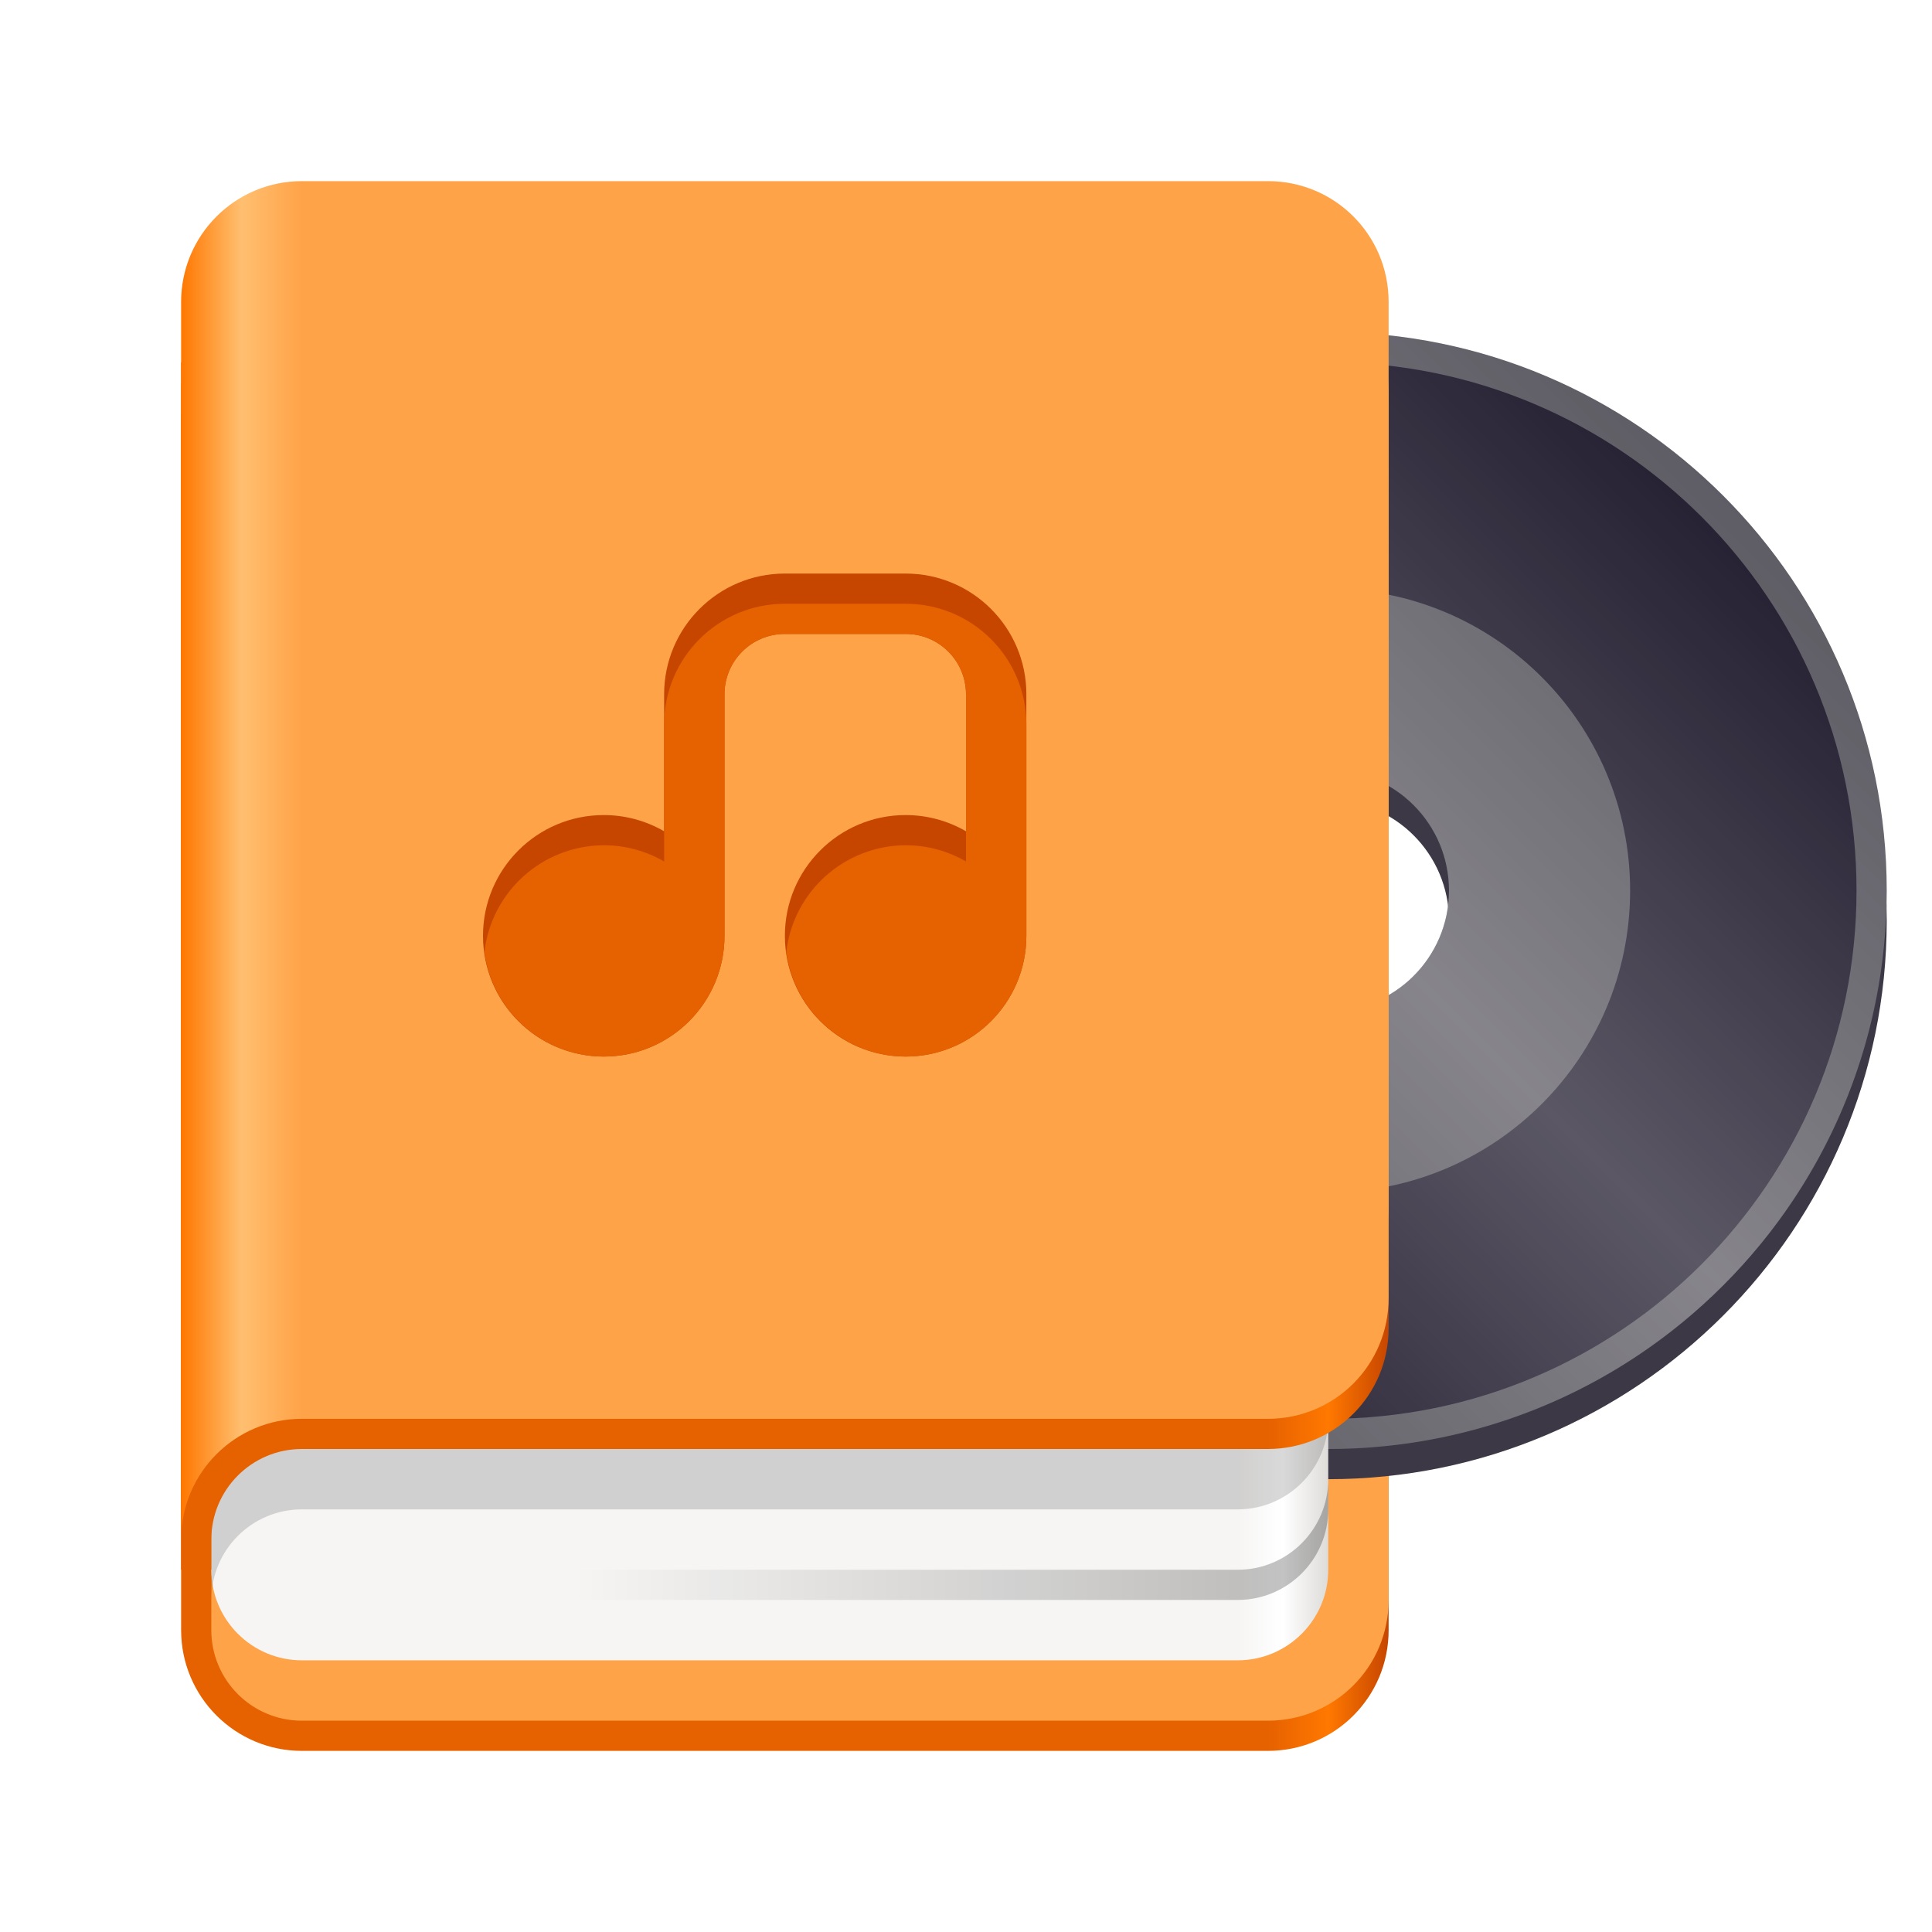
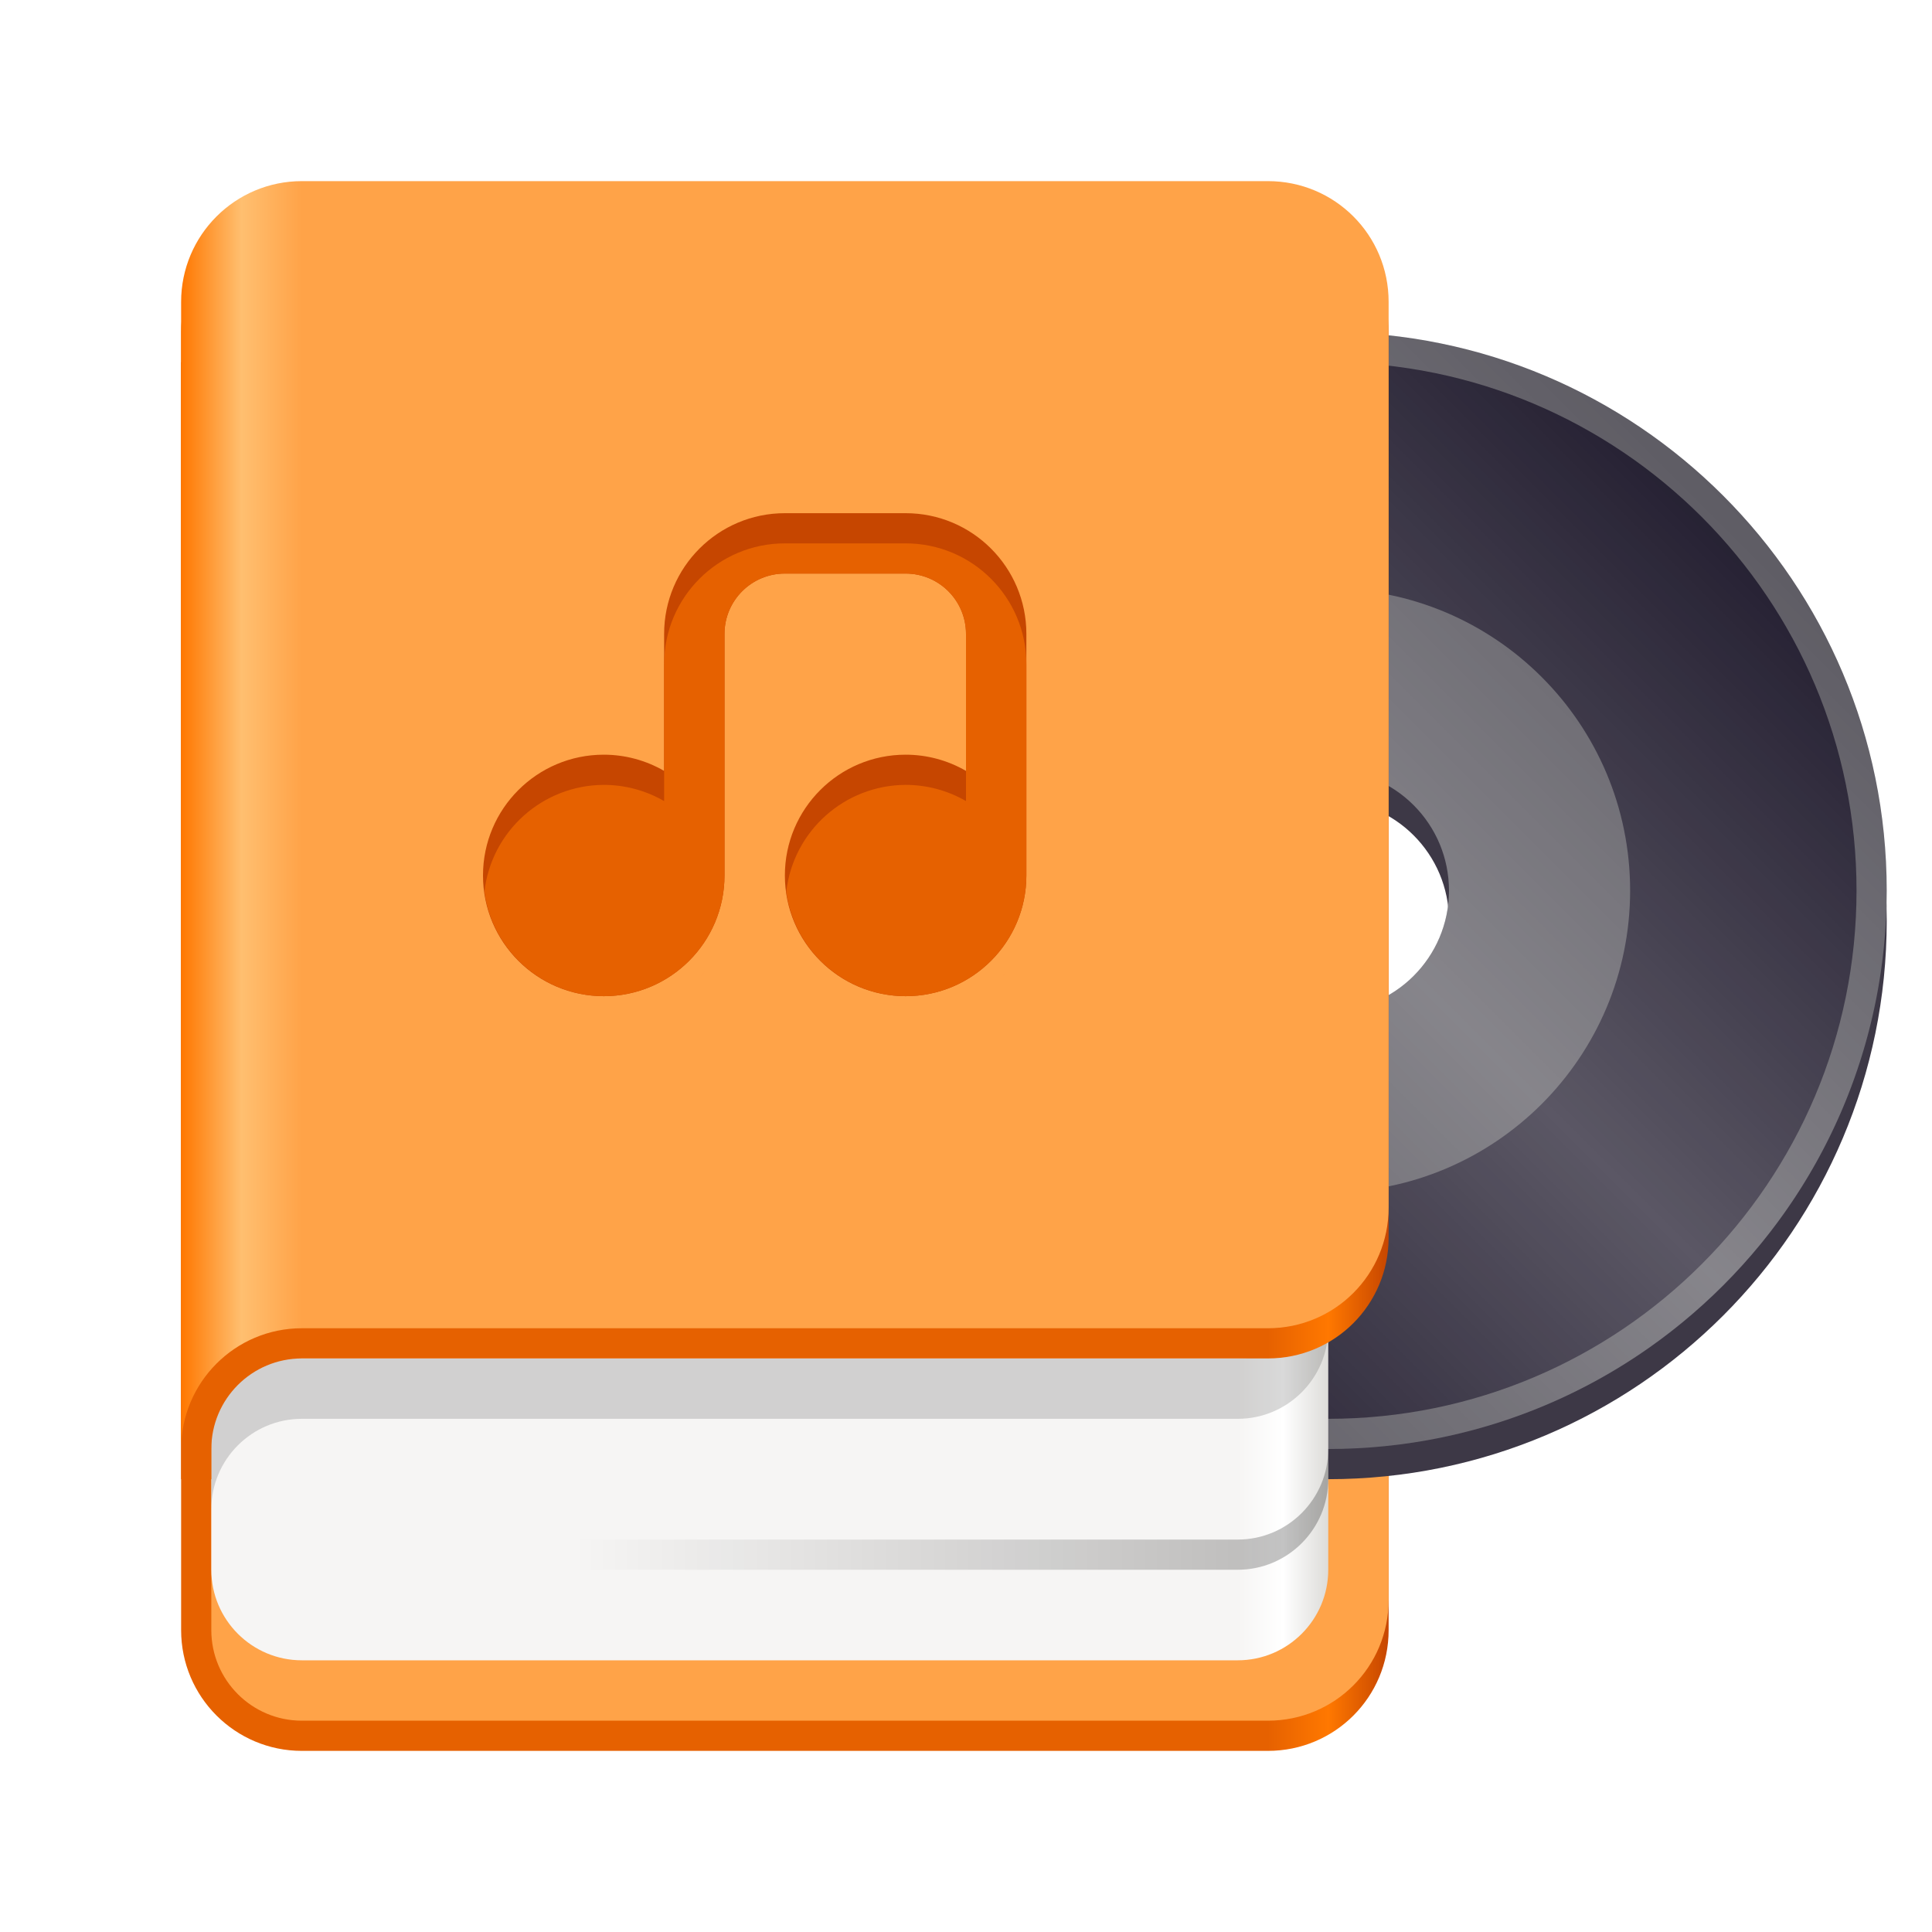
<svg xmlns="http://www.w3.org/2000/svg" xmlns:xlink="http://www.w3.org/1999/xlink" height="128px" viewBox="0 0 128 128" width="128px">
  <filter id="a" height="100%" width="100%" x="0%" y="0%">
    <feColorMatrix color-interpolation-filters="sRGB" values="0 0 0 0 1 0 0 0 0 1 0 0 0 0 1 0 0 0 1 0" />
  </filter>
  <linearGradient id="b" gradientUnits="userSpaceOnUse">
    <stop offset="0" stop-color="#e66100" />
    <stop offset="0.5" stop-color="#ff7800" />
    <stop offset="1" stop-color="#c64600" />
  </linearGradient>
  <linearGradient id="c" x1="84" x2="92" xlink:href="#b" y1="70" y2="70" />
  <linearGradient id="d" gradientTransform="matrix(0.707107 -0.707107 0.707107 0.707107 -137.5671 -42.11627)" gradientUnits="userSpaceOnUse" x1="51" x2="125" y1="231" y2="231">
    <stop offset="0" stop-color="#ffffff" stop-opacity="0" />
    <stop offset="0.5" stop-color="#ffffff" stop-opacity="0.251" />
    <stop offset="1" stop-color="#ffffff" stop-opacity="0" />
  </linearGradient>
  <linearGradient id="e" gradientUnits="userSpaceOnUse" x1="82" x2="88" y1="75" y2="75">
    <stop offset="0" stop-color="#f6f5f4" />
    <stop offset="0.5" stop-color="#ffffff" />
    <stop offset="1" stop-color="#dddcd9" />
  </linearGradient>
  <mask id="f">
    <g filter="url(#a)">
      <rect fill-opacity="0.15" height="153.6" width="153.6" x="-12.8" y="-12.8" />
    </g>
  </mask>
  <clipPath id="g">
    <rect height="152" width="192" />
  </clipPath>
-   <linearGradient id="h" x1="84" x2="92" xlink:href="#b" y1="62" y2="62" />
-   <linearGradient id="i" gradientUnits="userSpaceOnUse">
+   <linearGradient id="h" x1="84" x2="92" xlink:href="#b" y1="56" y2="56" />
+   <linearGradient id="i" gradientUnits="userSpaceOnUse" x1="12" x2="20" y1="54" y2="54">
    <stop offset="0" stop-color="#ff7700" />
    <stop offset="0.5" stop-color="#ffbf70" />
    <stop offset="1" stop-color="#ffa348" />
  </linearGradient>
-   <linearGradient id="j" x1="12" x2="20" xlink:href="#i" y1="54" y2="54" />
-   <linearGradient id="k" gradientUnits="userSpaceOnUse" x1="38" x2="88" y1="102" y2="102">
+   <linearGradient id="j" gradientUnits="userSpaceOnUse" x1="38" x2="88" y1="100" y2="100">
    <stop offset="0" stop-opacity="0" />
    <stop offset="1" stop-opacity="0.251" />
  </linearGradient>
-   <linearGradient id="l" x1="12" x2="20" xlink:href="#i" y1="60" y2="60" />
  <path d="m 12 24 v 84 c 0 4.418 3.582 8 8 8 h 64 c 4.434 0 8 -3.566 8 -8 v -76 c 0 -4.434 -3.566 -8 -8 -8 z m 0 0" fill="url(#c)" />
  <path d="m 14 38 v 70 c 0 3.312 2.688 6 6 6 h 64 c 4.434 0 8 -3.566 8 -8 v -60 c 0 -4.434 -3.566 -8 -8 -8 z m 0 0" fill="#ffa348" />
  <path d="m 88 24 c -20.434 0 -37 16.566 -37 37 s 16.566 37 37 37 s 37 -16.566 37 -37 s -16.566 -37 -37 -37 z m 0 29 c 4.418 0 8 3.582 8 8 s -3.582 8 -8 8 s -8 -3.582 -8 -8 s 3.582 -8 8 -8 z m 0 0" fill="#3d3846" />
  <path d="m 88 22 c -20.434 0 -37 16.566 -37 37 s 16.566 37 37 37 s 37 -16.566 37 -37 s -16.566 -37 -37 -37 z m 0 29 c 4.418 0 8 3.582 8 8 s -3.582 8 -8 8 s -8 -3.582 -8 -8 s 3.582 -8 8 -8 z m 0 0" fill="#5e5c64" />
  <path d="m 88 24 c -19.328 0 -35 15.672 -35 35 s 15.672 35 35 35 s 35 -15.672 35 -35 s -15.672 -35 -35 -35 z m 0 15 c 11.047 0 20 8.953 20 20 s -8.953 20 -20 20 s -20 -8.953 -20 -20 s 8.953 -20 20 -20 z m 0 0" fill="#241f31" />
  <path d="m 61.836 32.836 c -14.449 14.449 -14.449 37.879 0 52.328 c 14.449 14.449 37.879 14.449 52.328 0 c 14.449 -14.449 14.449 -37.879 0 -52.328 c -14.449 -14.449 -37.879 -14.449 -52.328 0 z m 20.508 20.508 c 3.125 -3.125 8.188 -3.125 11.312 0 s 3.125 8.188 0 11.312 s -8.188 3.125 -11.312 0 s -3.125 -8.188 0 -11.312 z m 0 0" fill="url(#d)" />
  <path d="m 14 40 v 64 c 0 3.312 2.688 6 6 6 h 62 c 3.312 0 6 -2.688 6 -6 v -58 c 0 -3.312 -2.688 -6 -6 -6 z m 0 0" fill="url(#e)" />
  <g mask="url(#f)">
    <g clip-path="url(#g)" transform="matrix(1 0 0 1 -8 -16)">
-       <path d="m 96 106 c 0 3.312 -2.688 6 -6 6 h -68 v 10 c 0 -3.312 2.688 -6 6 -6 h 62 c 3.312 0 6 -2.688 6 -6 z m 0 0" />
+       <path d="m 96 100 c 0 3.312 -2.688 6 -6 6 h -68 v 10 c 0 -3.312 2.688 -6 6 -6 h 62 c 3.312 0 6 -2.688 6 -6 z m 0 0" />
    </g>
  </g>
-   <path d="m 20 20 c -4.418 0 -8 3.582 -8 8 v 76 h 2 v -2 c 0 -3.312 2.688 -6 6 -6 h 64 c 4.434 0 8 -3.566 8 -8 v -60 c 0 -4.434 -3.566 -8 -8 -8 z m 0 0" fill="url(#h)" />
-   <path d="m 20 12 c -4.418 0 -8 3.582 -8 8 v 76 c 0 -4.418 3.582 -8 8 -8 h 64 c 4.434 0 8 -3.566 8 -8 v -60 c 0 -4.434 -3.566 -8 -8 -8 z m 0 0" fill="url(#j)" />
-   <path d="m 88 98 c 0 3.312 -2.688 6 -6 6 h -44 v 2 h 44 c 3.312 0 6 -2.688 6 -6 z m 0 0" fill="url(#k)" />
-   <path d="m 20 18 c -4.418 0 -8 3.582 -8 8 v 76 c 0 -4.418 3.582 -8 8 -8 h 64 c 4.434 0 8 -3.566 8 -8 v -60 c 0 -4.434 -3.566 -8 -8 -8 z m 0 0" fill="url(#l)" />
-   <path d="m 52 38 c -4.418 0 -8 3.582 -8 8 v 9.074 c -1.215 -0.703 -2.594 -1.074 -4 -1.074 c -4.418 0 -8 3.582 -8 8 s 3.582 8 8 8 s 8 -3.582 8 -8 v -16 c 0 -2.211 1.789 -4 4 -4 h 8 c 2.211 0 4 1.789 4 4 v 9.074 c -1.215 -0.703 -2.594 -1.074 -4 -1.074 c -4.418 0 -8 3.582 -8 8 s 3.582 8 8 8 s 8 -3.582 8 -8 v -16 c 0 -4.418 -3.582 -8 -8 -8 z m 0 0" fill="#c64600" />
-   <path d="m 52 40 c -4.418 0 -8 3.582 -8 8 v 9.074 c -1.215 -0.703 -2.594 -1.074 -4 -1.074 c -4.043 0.02 -7.434 3.047 -7.906 7.062 c 0.527 3.965 3.906 6.926 7.906 6.938 c 4.418 0 8 -3.582 8 -8 v -16 c 0 -2.211 1.789 -4 4 -4 h 8 c 2.211 0 4 1.789 4 4 v 11.074 c -1.215 -0.703 -2.594 -1.074 -4 -1.074 c -4.043 0.02 -7.434 3.047 -7.906 7.062 c 0.527 3.965 3.906 6.926 7.906 6.938 c 4.418 0 8 -3.582 8 -8 v -14 c 0 -4.418 -3.582 -8 -8 -8 z m -19.855 25.484 c 0.039 0.148 0.078 0.297 0.121 0.441 c -0.043 -0.145 -0.082 -0.293 -0.121 -0.441 z m 15.711 0 c -0.039 0.148 -0.078 0.297 -0.121 0.441 c 0.043 -0.145 0.082 -0.293 0.121 -0.441 z m 4.289 0 c 0.039 0.148 0.078 0.297 0.121 0.441 c -0.043 -0.145 -0.082 -0.293 -0.121 -0.441 z m 15.711 0 c -0.039 0.148 -0.078 0.297 -0.121 0.441 c 0.043 -0.145 0.082 -0.293 0.121 -0.441 z m -35.293 1.43 c 0.074 0.172 0.156 0.344 0.242 0.512 c -0.086 -0.168 -0.168 -0.34 -0.242 -0.512 z m 14.875 0 c -0.074 0.172 -0.156 0.344 -0.242 0.512 c 0.086 -0.168 0.168 -0.34 0.242 -0.512 z m 20 0 c -0.074 0.172 -0.156 0.344 -0.242 0.512 c 0.086 -0.168 0.168 -0.34 0.242 -0.512 z m -34.203 1.316 c 0.109 0.172 0.227 0.34 0.355 0.508 c -0.129 -0.168 -0.246 -0.336 -0.355 -0.508 z m 13.531 0 c -0.109 0.172 -0.227 0.34 -0.355 0.508 c 0.129 -0.168 0.246 -0.336 0.355 -0.508 z m 20 0 c -0.109 0.172 -0.227 0.34 -0.355 0.508 c 0.129 -0.168 0.246 -0.336 0.355 -0.508 z m -32.609 1.195 c 0.133 0.145 0.273 0.285 0.418 0.418 c -0.145 -0.133 -0.285 -0.273 -0.418 -0.418 z m 11.688 0 c -0.133 0.145 -0.273 0.285 -0.418 0.418 c 0.145 -0.133 0.285 -0.273 0.418 -0.418 z m 8.312 0 c 0.133 0.145 0.273 0.285 0.418 0.418 c -0.145 -0.133 -0.285 -0.273 -0.418 -0.418 z m 11.688 0 c -0.133 0.145 -0.273 0.285 -0.418 0.418 c 0.145 -0.133 0.285 -0.273 0.418 -0.418 z m -30.578 0.988 c 0.164 0.125 0.332 0.242 0.504 0.355 c -0.172 -0.113 -0.34 -0.23 -0.504 -0.355 z m 9.469 0 c -0.164 0.125 -0.332 0.242 -0.504 0.355 c 0.172 -0.113 0.34 -0.23 0.504 -0.355 z m -8.16 0.781 c 0.168 0.086 0.34 0.168 0.516 0.242 c -0.176 -0.074 -0.348 -0.156 -0.516 -0.242 z m 1.5 0.539 c 0.145 0.043 0.293 0.082 0.441 0.121 c -0.148 -0.039 -0.297 -0.078 -0.441 -0.121 z m 3.852 0 c -0.145 0.043 -0.293 0.082 -0.441 0.121 c 0.148 -0.039 0.297 -0.078 0.441 -0.121 z m 0 0" fill="#e66100" />
+   <path d="m 20 14 c -4.418 0 -8 3.582 -8 8 v 76 h 2 v -2 c 0 -3.312 2.688 -6 6 -6 h 64 c 4.434 0 8 -3.566 8 -8 v -60 c 0 -4.434 -3.566 -8 -8 -8 z m 0 0" fill="url(#h)" />
+   <path d="m 20 12 c -4.418 0 -8 3.582 -8 8 v 76 c 0 -4.418 3.582 -8 8 -8 h 64 c 4.434 0 8 -3.566 8 -8 v -60 c 0 -4.434 -3.566 -8 -8 -8 z m 0 0" fill="url(#i)" />
+   <path d="m 88 96 c 0 3.312 -2.688 6 -6 6 h -44 v 2 h 44 c 3.312 0 6 -2.688 6 -6 z m 0 0" fill="url(#j)" />
+   <path d="m 52 34 c -4.418 0 -8 3.582 -8 8 v 9.074 c -1.215 -0.703 -2.594 -1.074 -4 -1.074 c -4.418 0 -8 3.582 -8 8 s 3.582 8 8 8 s 8 -3.582 8 -8 v -16 c 0 -2.211 1.789 -4 4 -4 h 8 c 2.211 0 4 1.789 4 4 v 9.074 c -1.215 -0.703 -2.594 -1.074 -4 -1.074 c -4.418 0 -8 3.582 -8 8 s 3.582 8 8 8 s 8 -3.582 8 -8 v -16 c 0 -4.418 -3.582 -8 -8 -8 z m 0 0" fill="#c64600" />
+   <path d="m 52 36 c -4.418 0 -8 3.582 -8 8 v 9.074 c -1.215 -0.703 -2.594 -1.074 -4 -1.074 c -4.043 0.02 -7.434 3.047 -7.906 7.062 c 0.527 3.965 3.906 6.926 7.906 6.938 c 4.418 0 8 -3.582 8 -8 v -16 c 0 -2.211 1.789 -4 4 -4 h 8 c 2.211 0 4 1.789 4 4 v 11.074 c -1.215 -0.703 -2.594 -1.074 -4 -1.074 c -4.043 0.02 -7.434 3.047 -7.906 7.062 c 0.527 3.965 3.906 6.926 7.906 6.938 c 4.418 0 8 -3.582 8 -8 v -14 c 0 -4.418 -3.582 -8 -8 -8 z m -19.855 25.484 c 0.039 0.148 0.078 0.297 0.121 0.441 c -0.043 -0.145 -0.082 -0.293 -0.121 -0.441 z m 15.711 0 c -0.039 0.148 -0.078 0.297 -0.121 0.441 c 0.043 -0.145 0.082 -0.293 0.121 -0.441 z m 4.289 0 c 0.039 0.148 0.078 0.297 0.121 0.441 c -0.043 -0.145 -0.082 -0.293 -0.121 -0.441 z m 15.711 0 c -0.039 0.148 -0.078 0.297 -0.121 0.441 c 0.043 -0.145 0.082 -0.293 0.121 -0.441 z m -35.293 1.43 c 0.074 0.172 0.156 0.344 0.242 0.512 c -0.086 -0.168 -0.168 -0.34 -0.242 -0.512 z m 14.875 0 c -0.074 0.172 -0.156 0.344 -0.242 0.512 c 0.086 -0.168 0.168 -0.34 0.242 -0.512 z m 20 0 c -0.074 0.172 -0.156 0.344 -0.242 0.512 c 0.086 -0.168 0.168 -0.34 0.242 -0.512 z m -34.203 1.316 c 0.109 0.172 0.227 0.34 0.355 0.508 c -0.129 -0.168 -0.246 -0.336 -0.355 -0.508 z m 13.531 0 c -0.109 0.172 -0.227 0.34 -0.355 0.508 c 0.129 -0.168 0.246 -0.336 0.355 -0.508 z m 20 0 c -0.109 0.172 -0.227 0.34 -0.355 0.508 c 0.129 -0.168 0.246 -0.336 0.355 -0.508 z m -32.609 1.195 c 0.133 0.145 0.273 0.285 0.418 0.418 c -0.145 -0.133 -0.285 -0.273 -0.418 -0.418 z m 11.688 0 c -0.133 0.145 -0.273 0.285 -0.418 0.418 c 0.145 -0.133 0.285 -0.273 0.418 -0.418 z m 8.312 0 c 0.133 0.145 0.273 0.285 0.418 0.418 c -0.145 -0.133 -0.285 -0.273 -0.418 -0.418 z m 11.688 0 c -0.133 0.145 -0.273 0.285 -0.418 0.418 c 0.145 -0.133 0.285 -0.273 0.418 -0.418 z m -30.578 0.988 c 0.164 0.125 0.332 0.242 0.504 0.355 c -0.172 -0.113 -0.34 -0.23 -0.504 -0.355 z m 9.469 0 c -0.164 0.125 -0.332 0.242 -0.504 0.355 c 0.172 -0.113 0.34 -0.23 0.504 -0.355 z m -8.16 0.781 c 0.168 0.086 0.34 0.168 0.516 0.242 c -0.176 -0.074 -0.348 -0.156 -0.516 -0.242 z m 1.5 0.539 c 0.145 0.043 0.293 0.082 0.441 0.121 c -0.148 -0.039 -0.297 -0.078 -0.441 -0.121 z m 3.852 0 c -0.145 0.043 -0.293 0.082 -0.441 0.121 c 0.148 -0.039 0.297 -0.078 0.441 -0.121 z m 0 0" fill="#e66100" />
</svg>
